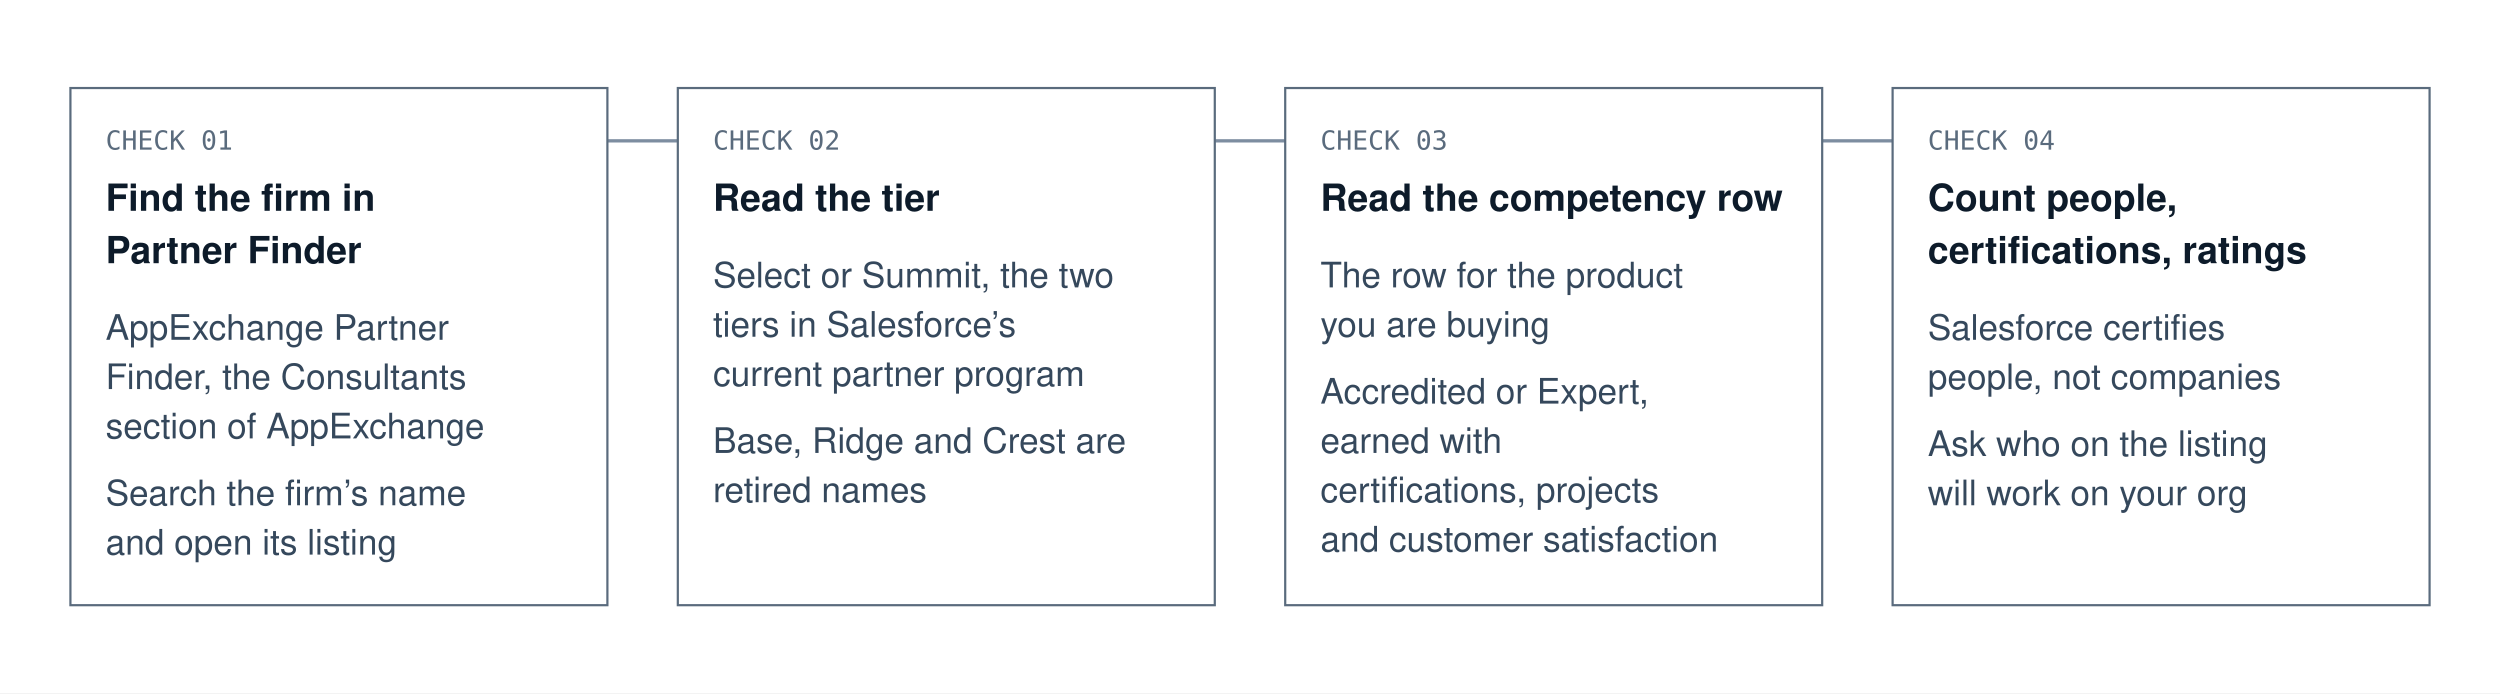
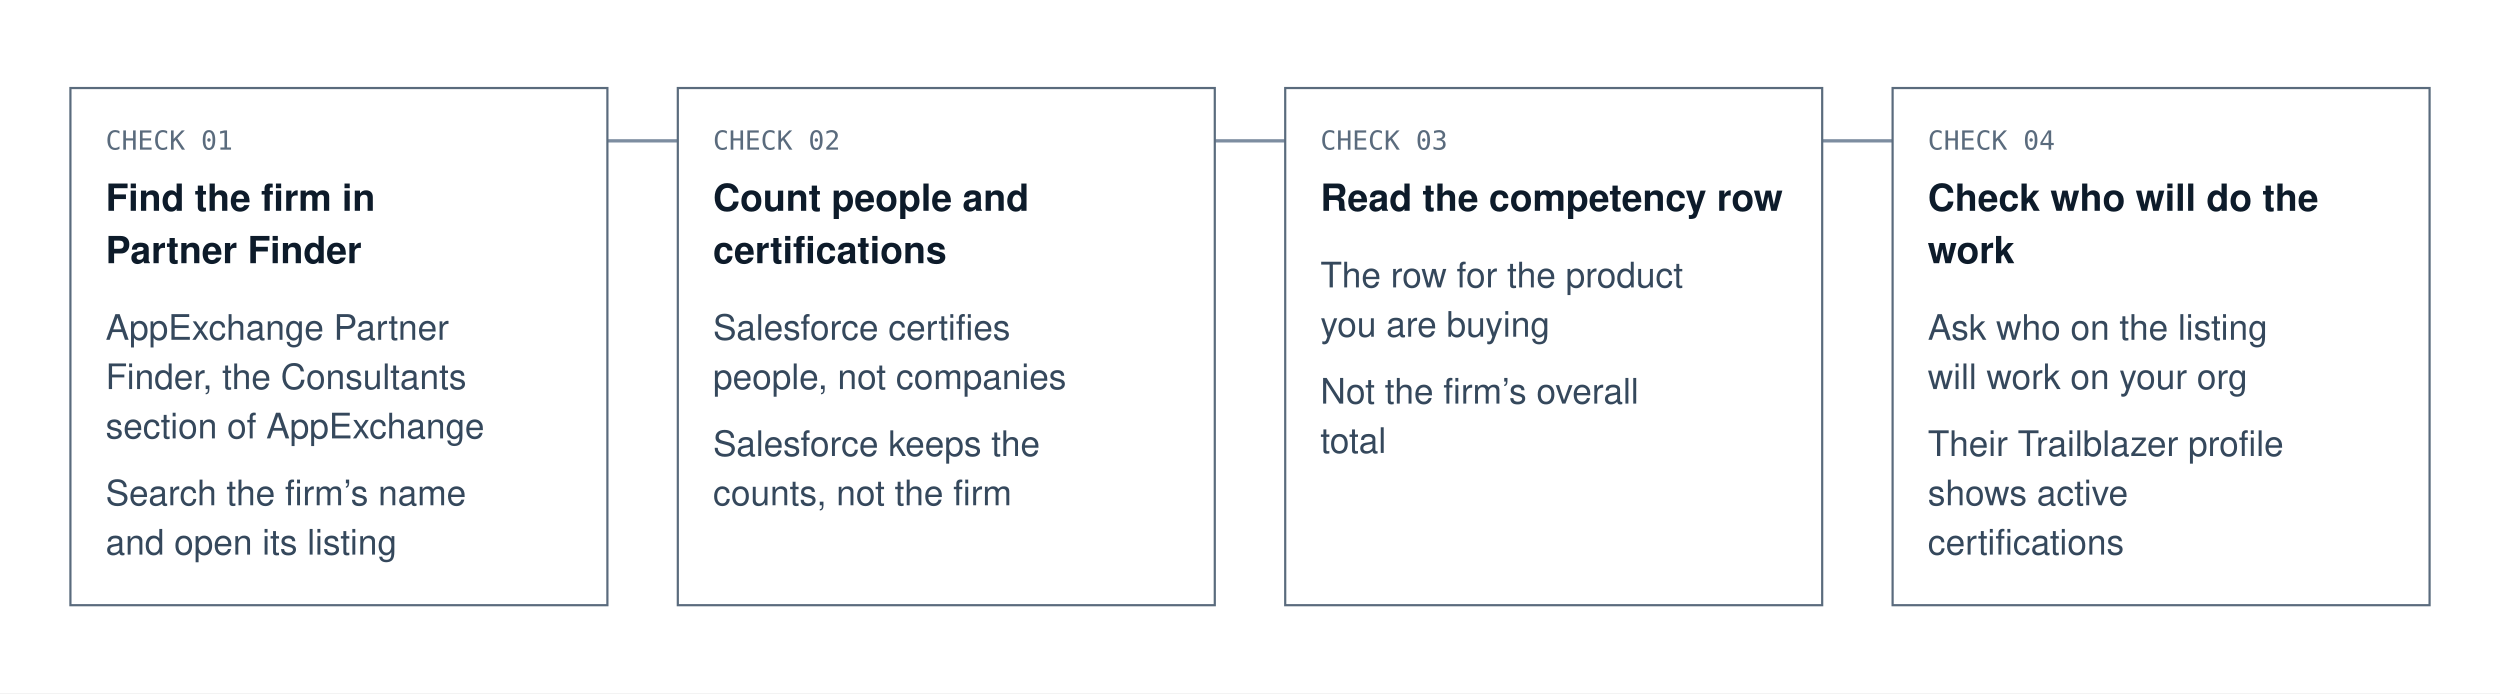
<svg xmlns="http://www.w3.org/2000/svg" viewBox="0 0 1136 315" width="1136" height="315" role="img" font-family="IBM Plex Sans, Segoe UI, Helvetica, Arial, sans-serif">
  <rect width="1136" height="315" fill="#ffffff" />
  <path d="M276 64 L308 64" fill="none" stroke="#7d8da0" stroke-width="1.5" stroke-linecap="square" />
  <path d="M552 64 L584 64" fill="none" stroke="#7d8da0" stroke-width="1.5" stroke-linecap="square" />
  <path d="M828 64 L860 64" fill="none" stroke="#7d8da0" stroke-width="1.5" stroke-linecap="square" />
  <rect x="32" y="40" width="244" height="235" fill="#ffffff" stroke="#5a6b7d" stroke-width="1" />
  <rect x="308" y="40" width="244" height="235" fill="#ffffff" stroke="#5a6b7d" stroke-width="1" />
  <rect x="584" y="40" width="244" height="235" fill="#ffffff" stroke="#5a6b7d" stroke-width="1" />
  <rect x="860" y="40" width="244" height="235" fill="#ffffff" stroke="#5a6b7d" stroke-width="1" />
  <text x="48" y="68" font-size="12" font-family="JetBrains Mono, Consolas, Menlo, monospace" fill="#5a6b7d">CHECK 01</text>
  <text x="48" y="95.8" font-size="17" font-weight="600" fill="#0d1b2a">Find the firm in</text>
  <text x="48" y="119.6" font-size="17" font-weight="600" fill="#0d1b2a">Partner Finder</text>
  <text x="48" y="154.4" font-size="16" fill="#35485c">AppExchange Partner</text>
  <text x="48" y="176.8" font-size="16" fill="#35485c">Finder, the Consultants</text>
  <text x="48" y="199.2" font-size="16" fill="#35485c">section of AppExchange</text>
  <text x="48" y="229.6" font-size="16" fill="#35485c">Search the firm’s name</text>
  <text x="48" y="252" font-size="16" fill="#35485c">and open its listing</text>
  <text x="324" y="68" font-size="12" font-family="JetBrains Mono, Consolas, Menlo, monospace" fill="#5a6b7d">CHECK 02</text>
-   <text x="324" y="95.8" font-size="17" font-weight="600" fill="#0d1b2a">Read the tier</text>
-   <text x="324" y="130.6" font-size="16" fill="#35485c">Select or Summit, the two</text>
-   <text x="324" y="153" font-size="16" fill="#35485c">tiers in Salesforce’s</text>
-   <text x="324" y="175.4" font-size="16" fill="#35485c">current partner program</text>
-   <text x="324" y="205.8" font-size="16" fill="#35485c">Base, Ridge and Crest are</text>
-   <text x="324" y="228.2" font-size="16" fill="#35485c">retired names</text>
+   <text x="324" y="95.8" font-size="17" font-weight="600" fill="#0d1b2a">Count people and</text>
+   <text x="324" y="119.6" font-size="17" font-weight="600" fill="#0d1b2a">certifications</text>
+   <text x="324" y="154.4" font-size="16" fill="#35485c">Salesforce certifies</text>
+   <text x="324" y="176.8" font-size="16" fill="#35485c">people, not companies</text>
+   <text x="324" y="207.2" font-size="16" fill="#35485c">Salesforce keeps the</text>
+   <text x="324" y="229.6" font-size="16" fill="#35485c">counts, not the firm</text>
  <text x="600" y="68" font-size="12" font-family="JetBrains Mono, Consolas, Menlo, monospace" fill="#5a6b7d">CHECK 03</text>
  <text x="600" y="95.8" font-size="17" font-weight="600" fill="#0d1b2a">Read the competency row</text>
  <text x="600" y="130.6" font-size="16" fill="#35485c">The row for the product</text>
  <text x="600" y="153" font-size="16" fill="#35485c">you are buying</text>
-   <text x="600" y="183.4" font-size="16" fill="#35485c">Accredited or Expert,</text>
-   <text x="600" y="205.8" font-size="16" fill="#35485c">earned with</text>
-   <text x="600" y="228.2" font-size="16" fill="#35485c">certifications, projects</text>
-   <text x="600" y="250.6" font-size="16" fill="#35485c">and customer satisfaction</text>
+   <text x="600" y="183.4" font-size="16" fill="#35485c">Not the firm’s overall</text>
+   <text x="600" y="205.8" font-size="16" fill="#35485c">total</text>
  <text x="876" y="68" font-size="12" font-family="JetBrains Mono, Consolas, Menlo, monospace" fill="#5a6b7d">CHECK 04</text>
-   <text x="876" y="95.8" font-size="17" font-weight="600" fill="#0d1b2a">Count people,</text>
-   <text x="876" y="119.6" font-size="17" font-weight="600" fill="#0d1b2a">certifications, ratings</text>
-   <text x="876" y="154.4" font-size="16" fill="#35485c">Salesforce certifies</text>
-   <text x="876" y="176.8" font-size="16" fill="#35485c">people, not companies</text>
-   <text x="876" y="207.2" font-size="16" fill="#35485c">Ask who on the listing</text>
-   <text x="876" y="229.6" font-size="16" fill="#35485c">will work on your org</text>
+   <text x="876" y="95.8" font-size="17" font-weight="600" fill="#0d1b2a">Check who will do the</text>
+   <text x="876" y="119.6" font-size="17" font-weight="600" fill="#0d1b2a">work</text>
+   <text x="876" y="154.4" font-size="16" fill="#35485c">Ask who on the listing</text>
+   <text x="876" y="176.8" font-size="16" fill="#35485c">will work on your org</text>
+   <text x="876" y="207.2" font-size="16" fill="#35485c">Their Trailblazer profile</text>
+   <text x="876" y="229.6" font-size="16" fill="#35485c">shows active</text>
+   <text x="876" y="252" font-size="16" fill="#35485c">certifications</text>
</svg>
